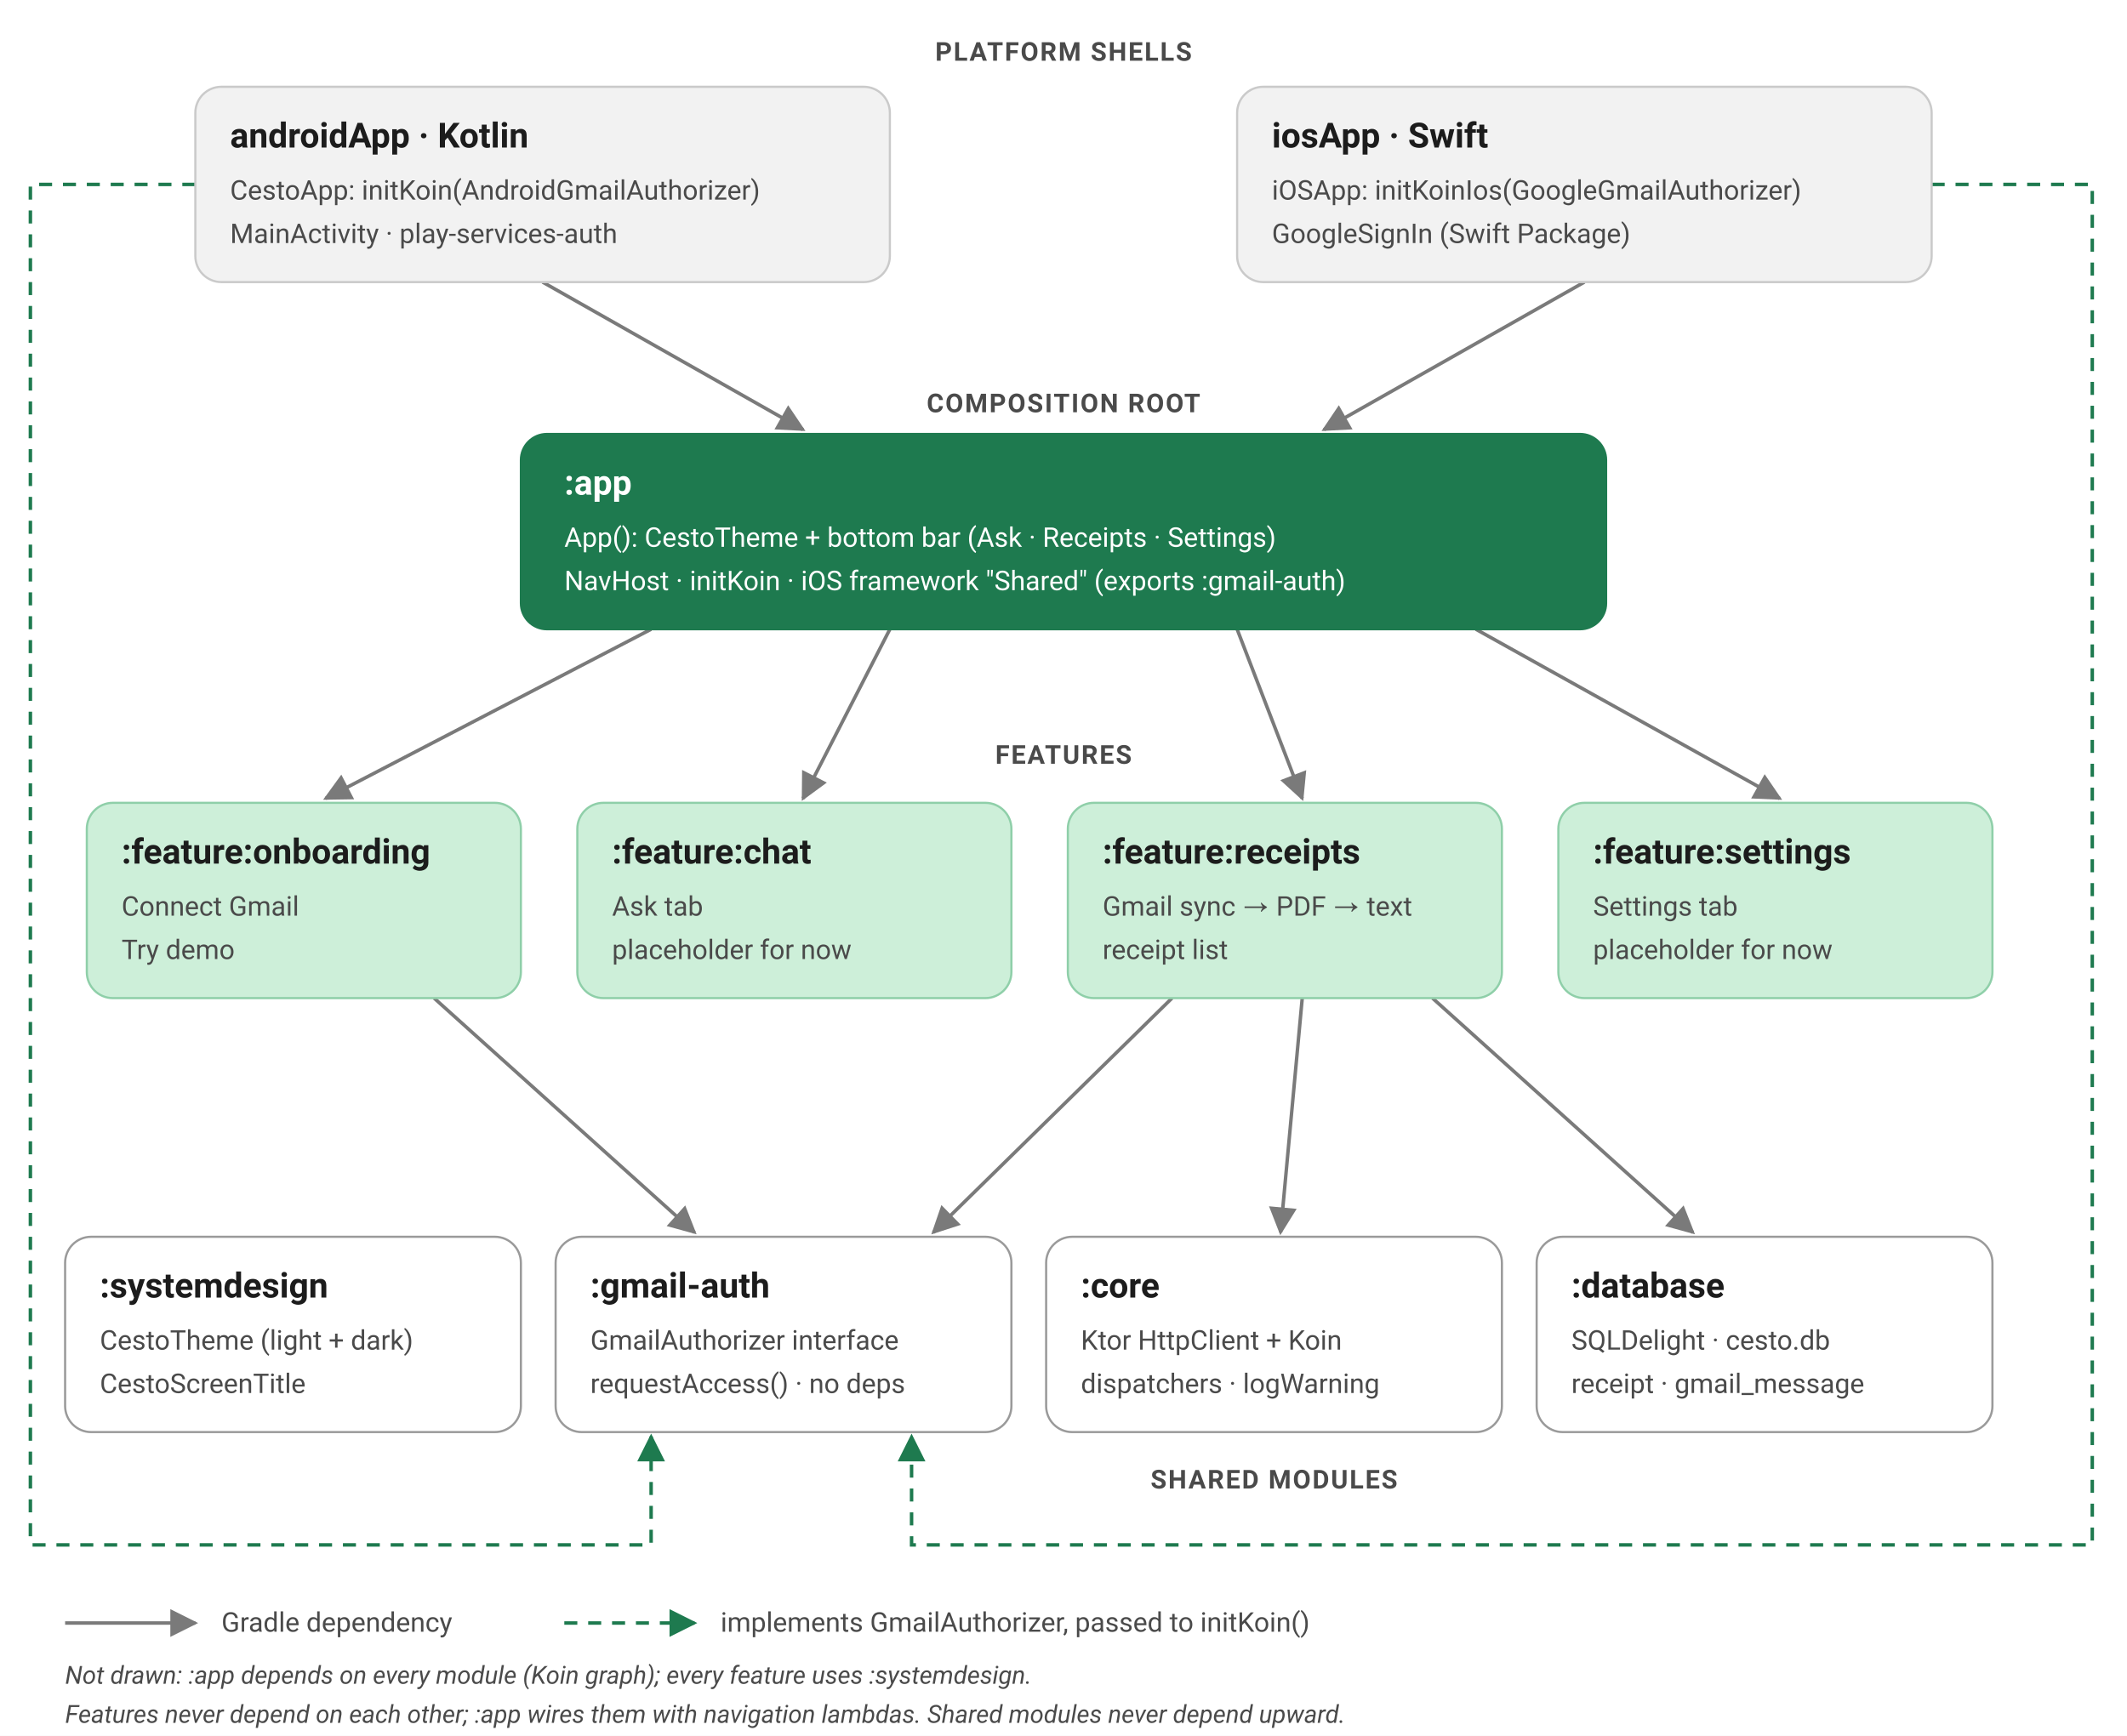
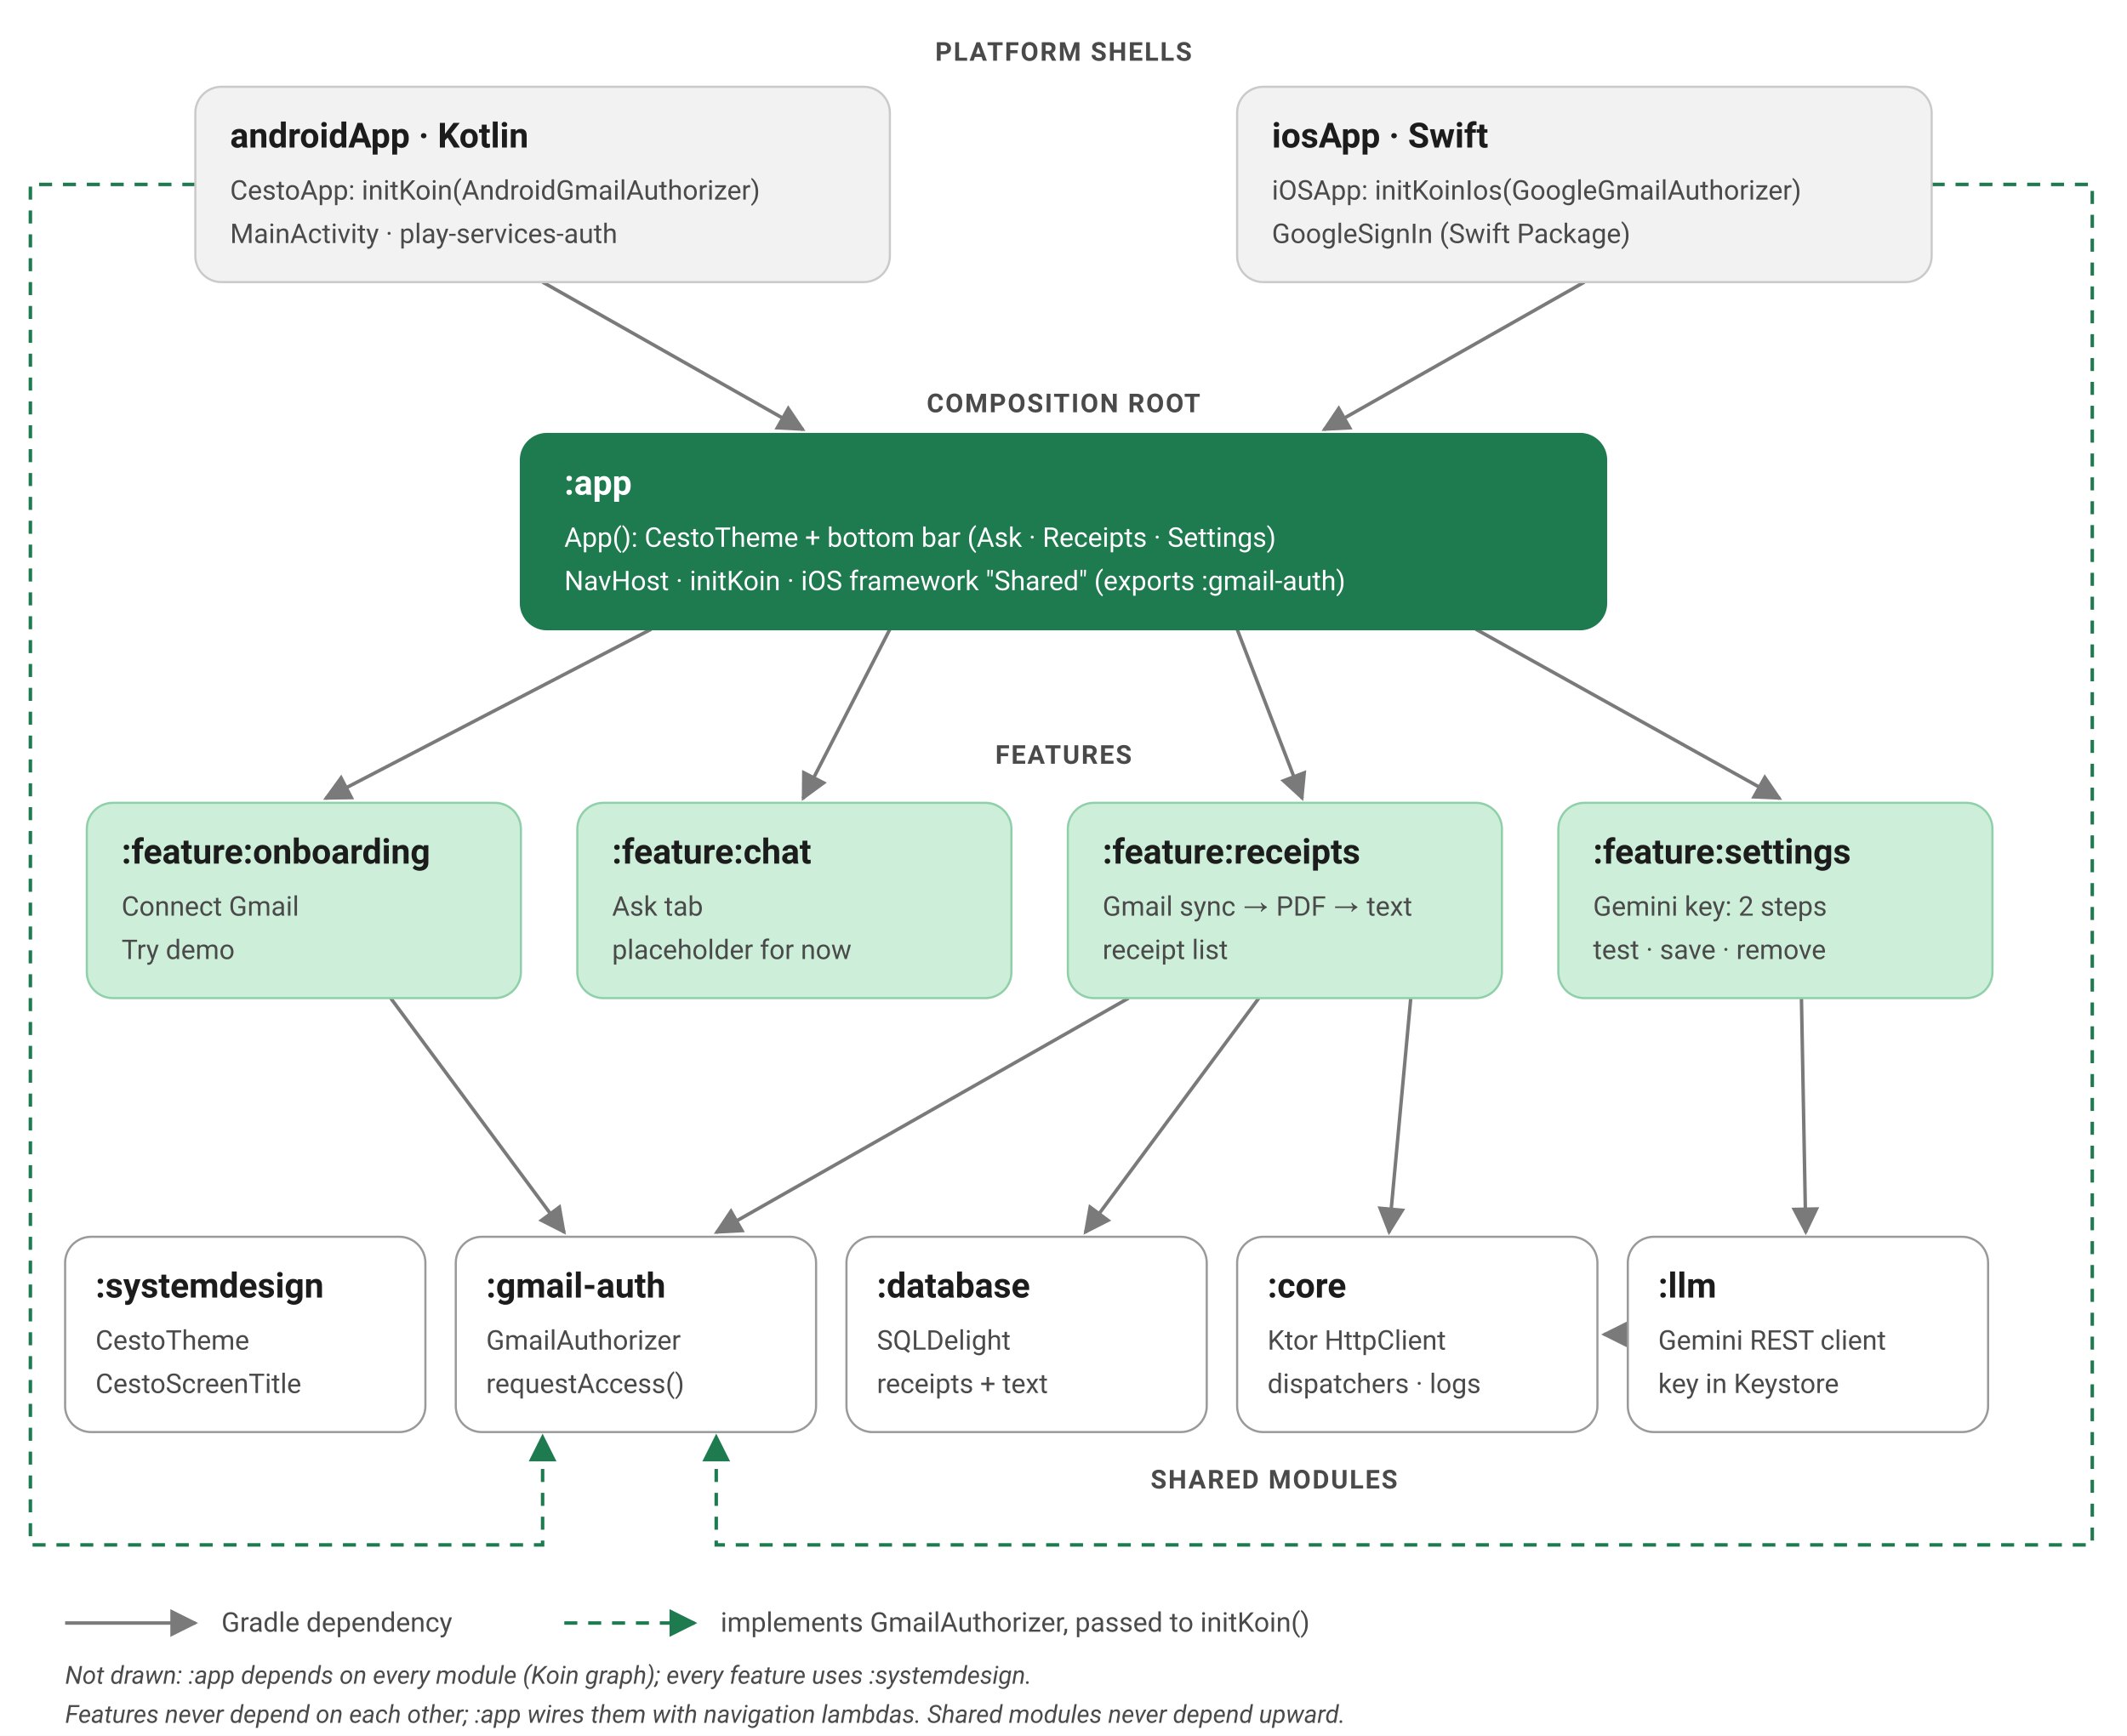
<svg xmlns="http://www.w3.org/2000/svg" width="980" height="800" viewBox="0 0 980 800" role="img" aria-labelledby="title desc">
  <style>
    text { font-family: -apple-system, BlinkMacSystemFont, "Segoe UI", Roboto, Helvetica, Arial, sans-serif; fill: #1c1c1c; }
    .bg { fill: #ffffff; }
    .h { font-size: 16px; font-weight: 700; }
    .t { font-size: 12.5px; fill: #4a4a4a; }
    .label { font-size: 12px; font-weight: 600; fill: #4a4a4a; letter-spacing: 0.06em; }
    .note { font-size: 11.5px; fill: #4a4a4a; font-style: italic; }
    .shell { fill: #f2f2f2; stroke: #cacaca; }
    .app { fill: #1e7a4f; stroke: #1e7a4f; }
    .app-text .h, .app-text .t { fill: #ffffff; }
    .feature { fill: #cdefd9; stroke: #8fcfa9; }
    .shared { fill: #ffffff; stroke: #9a9a9a; }
    .dep { fill: none; stroke: #7a7a7a; stroke-width: 1.6; }
    .impl { fill: none; stroke: #1e7a4f; stroke-width: 1.6; stroke-dasharray: 6 5; }
    .tip { fill: #7a7a7a; }
    .tip-impl { fill: #1e7a4f; }
  </style>
  <defs>
    <marker id="arrow" viewBox="0 0 10 10" refX="9" refY="5" markerWidth="8" markerHeight="8" orient="auto-start-reverse">
      <path class="tip" d="M0,0 L10,5 L0,10 z" />
    </marker>
    <marker id="arrow-impl" viewBox="0 0 10 10" refX="9" refY="5" markerWidth="8" markerHeight="8" orient="auto-start-reverse">
      <path class="tip-impl" d="M0,0 L10,5 L0,10 z" />
    </marker>
  </defs>
  <rect class="bg" x="0" y="0" width="980" height="800" />
  <path class="dep" d="M250,130 L370,198" marker-end="url(#arrow)" />
  <path class="dep" d="M730,130 L610,198" marker-end="url(#arrow)" />
  <path class="dep" d="M300,290 L150,368" marker-end="url(#arrow)" />
  <path class="dep" d="M410,290 L370,368" marker-end="url(#arrow)" />
  <path class="dep" d="M570,290 L600,368" marker-end="url(#arrow)" />
  <path class="dep" d="M680,290 L820,368" marker-end="url(#arrow)" />
-   <path class="dep" d="M200,460 L320,568" marker-end="url(#arrow)" />
-   <path class="dep" d="M540,460 L430,568" marker-end="url(#arrow)" />
-   <path class="dep" d="M600,460 L590,568" marker-end="url(#arrow)" />
-   <path class="dep" d="M660,460 L780,568" marker-end="url(#arrow)" />
-   <path class="impl" d="M90,85 L14,85 L14,712 L300,712 L300,662" marker-end="url(#arrow-impl)" />
-   <path class="impl" d="M890,85 L964,85 L964,712 L420,712 L420,662" marker-end="url(#arrow-impl)" />
+   <path class="dep" d="M180,460 L260,568" marker-end="url(#arrow)" />
+   <path class="dep" d="M520,460 L330,568" marker-end="url(#arrow)" />
+   <path class="dep" d="M580,460 L500,568" marker-end="url(#arrow)" />
+   <path class="dep" d="M650,460 L640,568" marker-end="url(#arrow)" />
+   <path class="dep" d="M830,460 L832,568" marker-end="url(#arrow)" />
+   <path class="dep" d="M750,615 L739,615" marker-end="url(#arrow)" />
+   <path class="impl" d="M90,85 L14,85 L14,712 L250,712 L250,662" marker-end="url(#arrow-impl)" />
+   <path class="impl" d="M890,85 L964,85 L964,712 L330,712 L330,662" marker-end="url(#arrow-impl)" />
  <rect class="shell" x="90" y="40" width="320" height="90" rx="12" />
  <text class="h" x="106" y="68">androidApp · Kotlin</text>
  <text class="t" x="106" y="92">CestoApp: initKoin(AndroidGmailAuthorizer)</text>
  <text class="t" x="106" y="112">MainActivity · play-services-auth</text>
  <rect class="shell" x="570" y="40" width="320" height="90" rx="12" />
  <text class="h" x="586" y="68">iosApp · Swift</text>
  <text class="t" x="586" y="92">iOSApp: initKoinIos(GoogleGmailAuthorizer)</text>
  <text class="t" x="586" y="112">GoogleSignIn (Swift Package)</text>
  <rect class="app" x="240" y="200" width="500" height="90" rx="12" />
  <g class="app-text">
    <text class="h" x="260" y="228">:app</text>
    <text class="t" x="260" y="252">App(): CestoTheme + bottom bar (Ask · Receipts · Settings)</text>
    <text class="t" x="260" y="272">NavHost · initKoin · iOS framework "Shared" (exports :gmail-auth)</text>
  </g>
  <rect class="feature" x="40" y="370" width="200" height="90" rx="12" />
  <text class="h" x="56" y="398">:feature:onboarding</text>
  <text class="t" x="56" y="422">Connect Gmail</text>
  <text class="t" x="56" y="442">Try demo</text>
  <rect class="feature" x="266" y="370" width="200" height="90" rx="12" />
  <text class="h" x="282" y="398">:feature:chat</text>
  <text class="t" x="282" y="422">Ask tab</text>
  <text class="t" x="282" y="442">placeholder for now</text>
  <rect class="feature" x="492" y="370" width="200" height="90" rx="12" />
  <text class="h" x="508" y="398">:feature:receipts</text>
  <text class="t" x="508" y="422">Gmail sync → PDF → text</text>
  <text class="t" x="508" y="442">receipt list</text>
  <rect class="feature" x="718" y="370" width="200" height="90" rx="12" />
  <text class="h" x="734" y="398">:feature:settings</text>
-   <text class="t" x="734" y="422">Settings tab</text>
-   <text class="t" x="734" y="442">placeholder for now</text>
-   <rect class="shared" x="30" y="570" width="210" height="90" rx="12" />
-   <text class="h" x="46" y="598">:systemdesign</text>
-   <text class="t" x="46" y="622">CestoTheme (light + dark)</text>
-   <text class="t" x="46" y="642">CestoScreenTitle</text>
-   <rect class="shared" x="256" y="570" width="210" height="90" rx="12" />
-   <text class="h" x="272" y="598">:gmail-auth</text>
-   <text class="t" x="272" y="622">GmailAuthorizer interface</text>
-   <text class="t" x="272" y="642">requestAccess() · no deps</text>
-   <rect class="shared" x="482" y="570" width="210" height="90" rx="12" />
-   <text class="h" x="498" y="598">:core</text>
-   <text class="t" x="498" y="622">Ktor HttpClient + Koin</text>
-   <text class="t" x="498" y="642">dispatchers · logWarning</text>
-   <rect class="shared" x="708" y="570" width="210" height="90" rx="12" />
-   <text class="h" x="724" y="598">:database</text>
-   <text class="t" x="724" y="622">SQLDelight · cesto.db</text>
-   <text class="t" x="724" y="642">receipt · gmail_message</text>
+   <text class="t" x="734" y="422">Gemini key: 2 steps</text>
+   <text class="t" x="734" y="442">test · save · remove</text>
+   <rect class="shared" x="30" y="570" width="166" height="90" rx="12" />
+   <text class="h" x="44" y="598">:systemdesign</text>
+   <text class="t" x="44" y="622">CestoTheme</text>
+   <text class="t" x="44" y="642">CestoScreenTitle</text>
+   <rect class="shared" x="210" y="570" width="166" height="90" rx="12" />
+   <text class="h" x="224" y="598">:gmail-auth</text>
+   <text class="t" x="224" y="622">GmailAuthorizer</text>
+   <text class="t" x="224" y="642">requestAccess()</text>
+   <rect class="shared" x="390" y="570" width="166" height="90" rx="12" />
+   <text class="h" x="404" y="598">:database</text>
+   <text class="t" x="404" y="622">SQLDelight</text>
+   <text class="t" x="404" y="642">receipts + text</text>
+   <rect class="shared" x="570" y="570" width="166" height="90" rx="12" />
+   <text class="h" x="584" y="598">:core</text>
+   <text class="t" x="584" y="622">Ktor HttpClient</text>
+   <text class="t" x="584" y="642">dispatchers · logs</text>
+   <rect class="shared" x="750" y="570" width="166" height="90" rx="12" />
+   <text class="h" x="764" y="598">:llm</text>
+   <text class="t" x="764" y="622">Gemini REST client</text>
+   <text class="t" x="764" y="642">key in Keystore</text>
  <rect class="bg" x="417" y="14" width="146" height="20" />
  <text class="label" x="490" y="28" text-anchor="middle">PLATFORM SHELLS</text>
  <rect class="bg" x="413" y="176" width="154" height="20" />
  <text class="label" x="490" y="190" text-anchor="middle">COMPOSITION ROOT</text>
  <rect class="bg" x="447" y="338" width="87" height="20" />
  <text class="label" x="490" y="352" text-anchor="middle">FEATURES</text>
  <rect class="bg" x="518" y="672" width="138" height="20" />
  <text class="label" x="587" y="686" text-anchor="middle">SHARED MODULES</text>
  <path class="dep" d="M30,748 L90,748" marker-end="url(#arrow)" />
  <text class="t" x="102" y="752">Gradle dependency</text>
  <path class="impl" d="M260,748 L320,748" marker-end="url(#arrow-impl)" />
  <text class="t" x="332" y="752">implements GmailAuthorizer, passed to initKoin()</text>
  <text class="note" x="30" y="776">Not drawn: :app depends on every module (Koin graph); every feature uses :systemdesign.</text>
  <text class="note" x="30" y="794">Features never depend on each other; :app wires them with navigation lambdas. Shared modules never depend upward.</text>
</svg>
